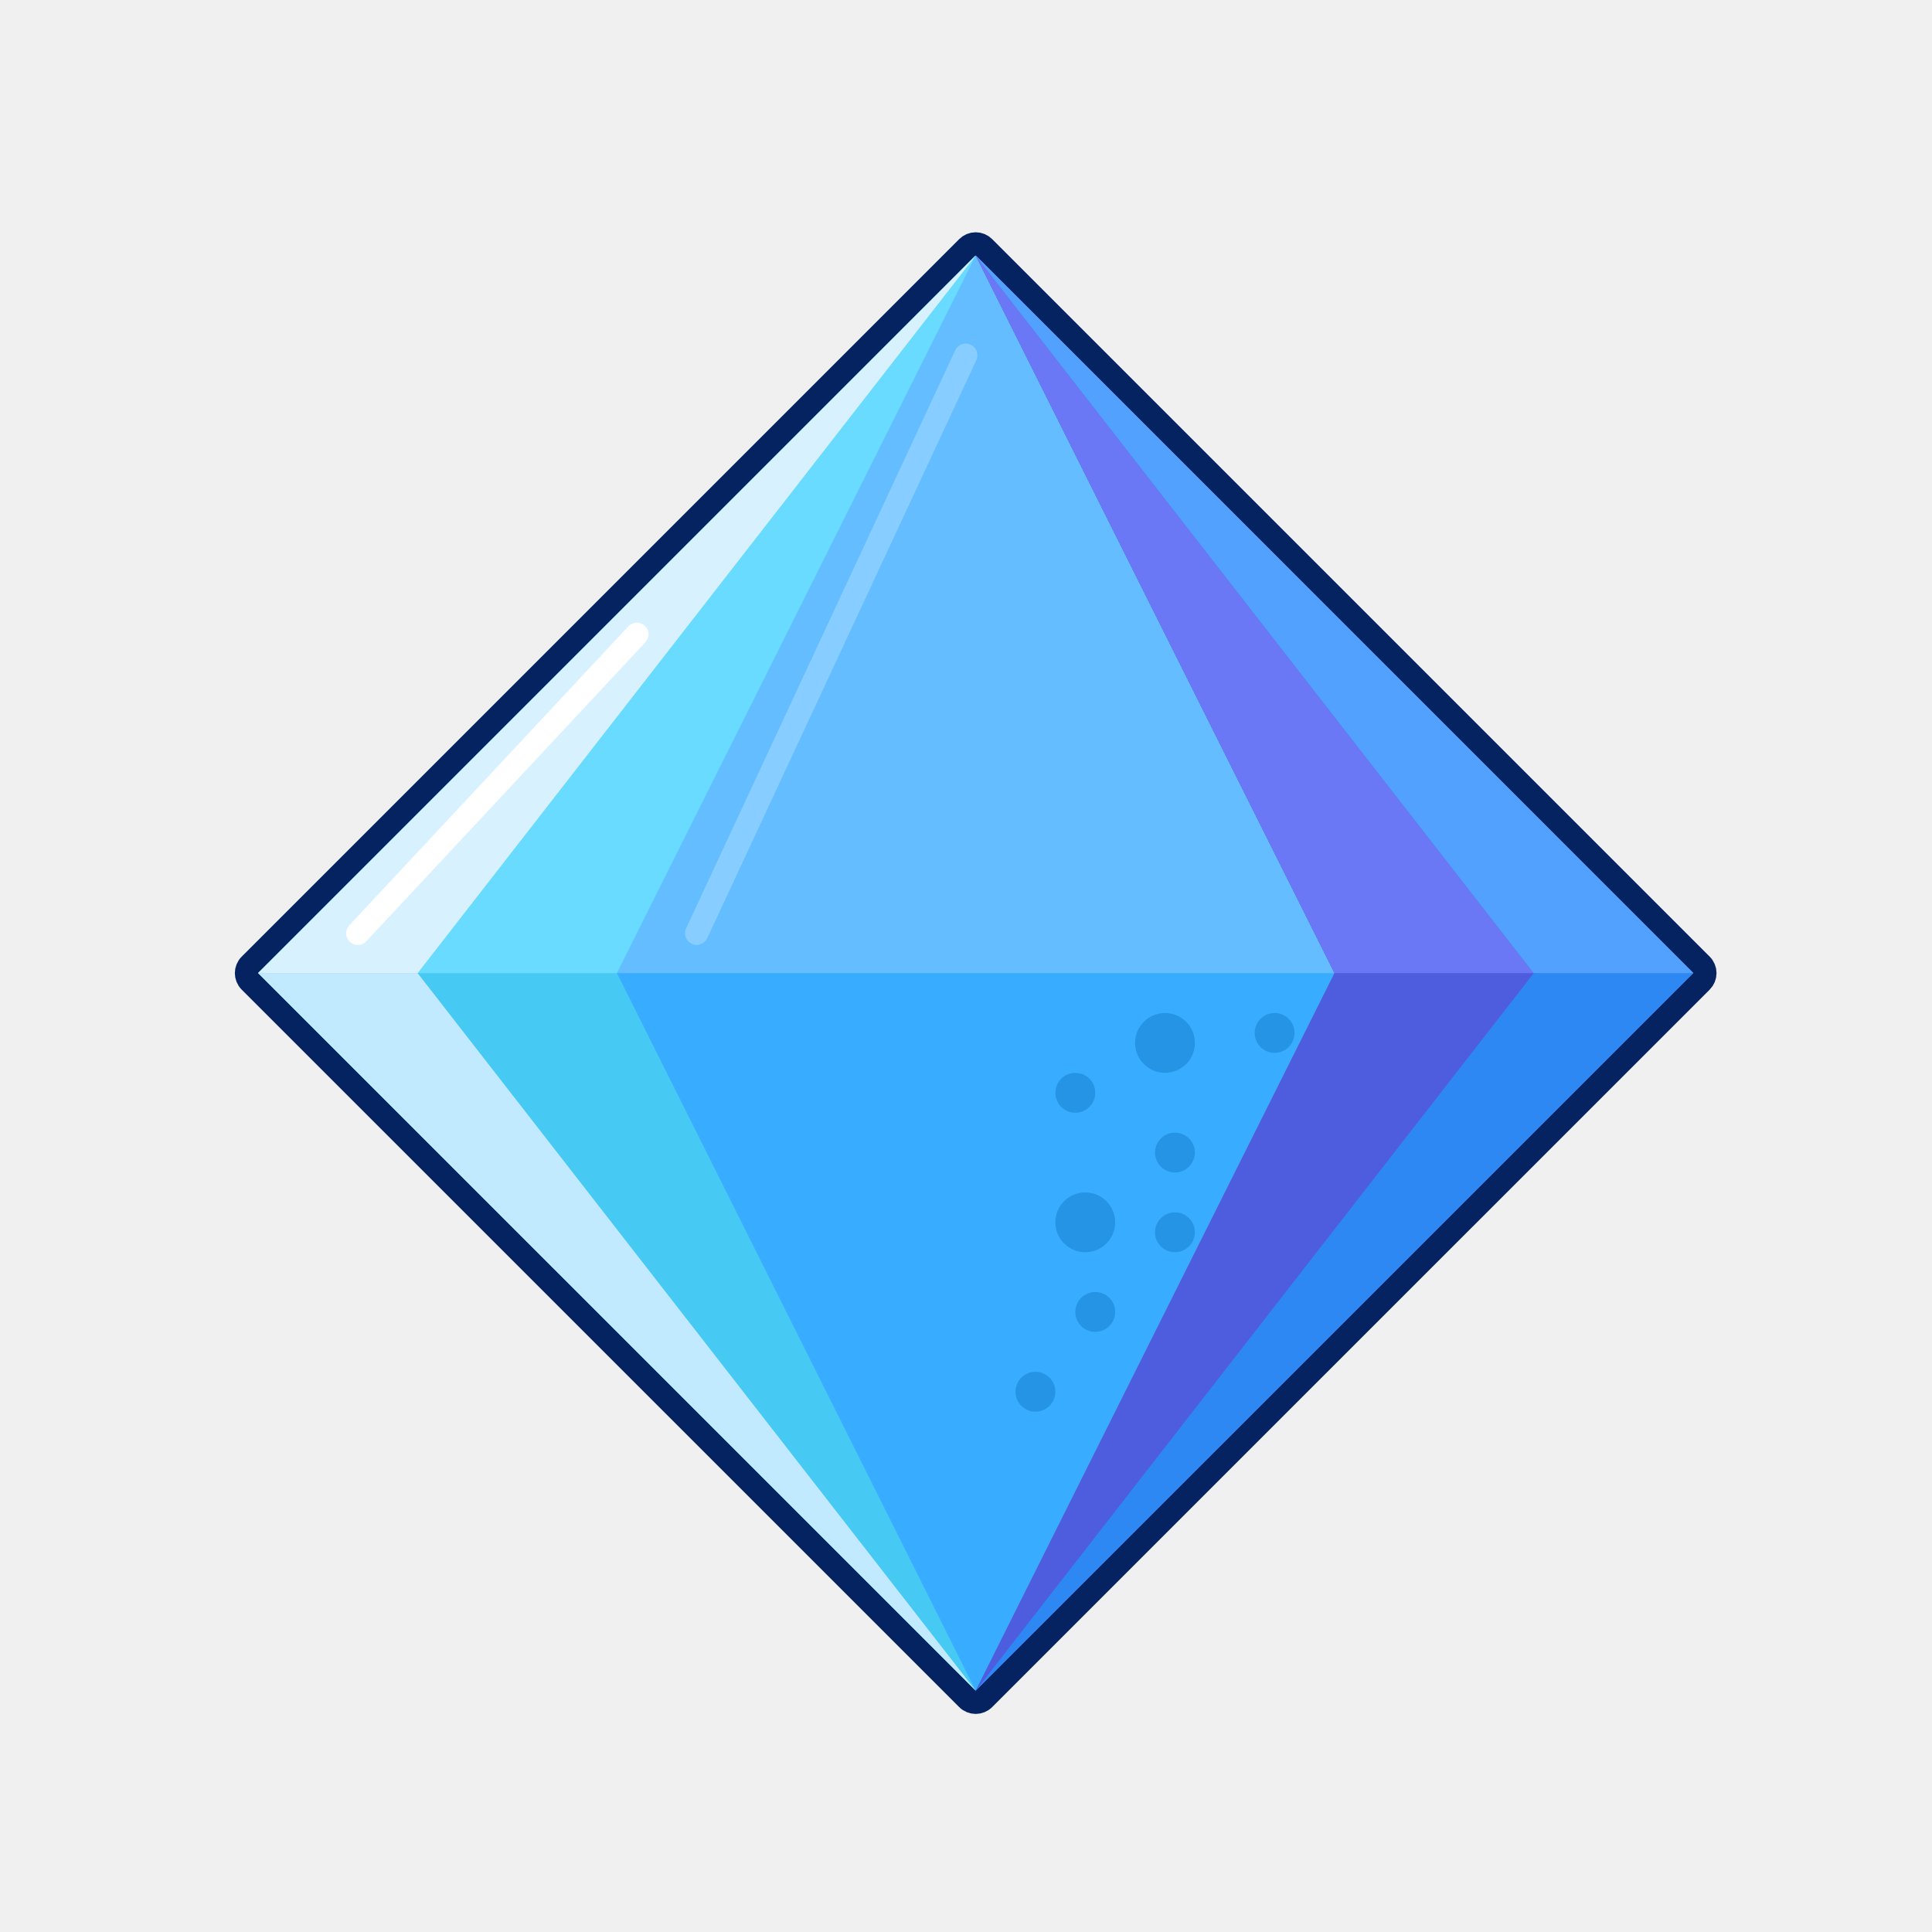
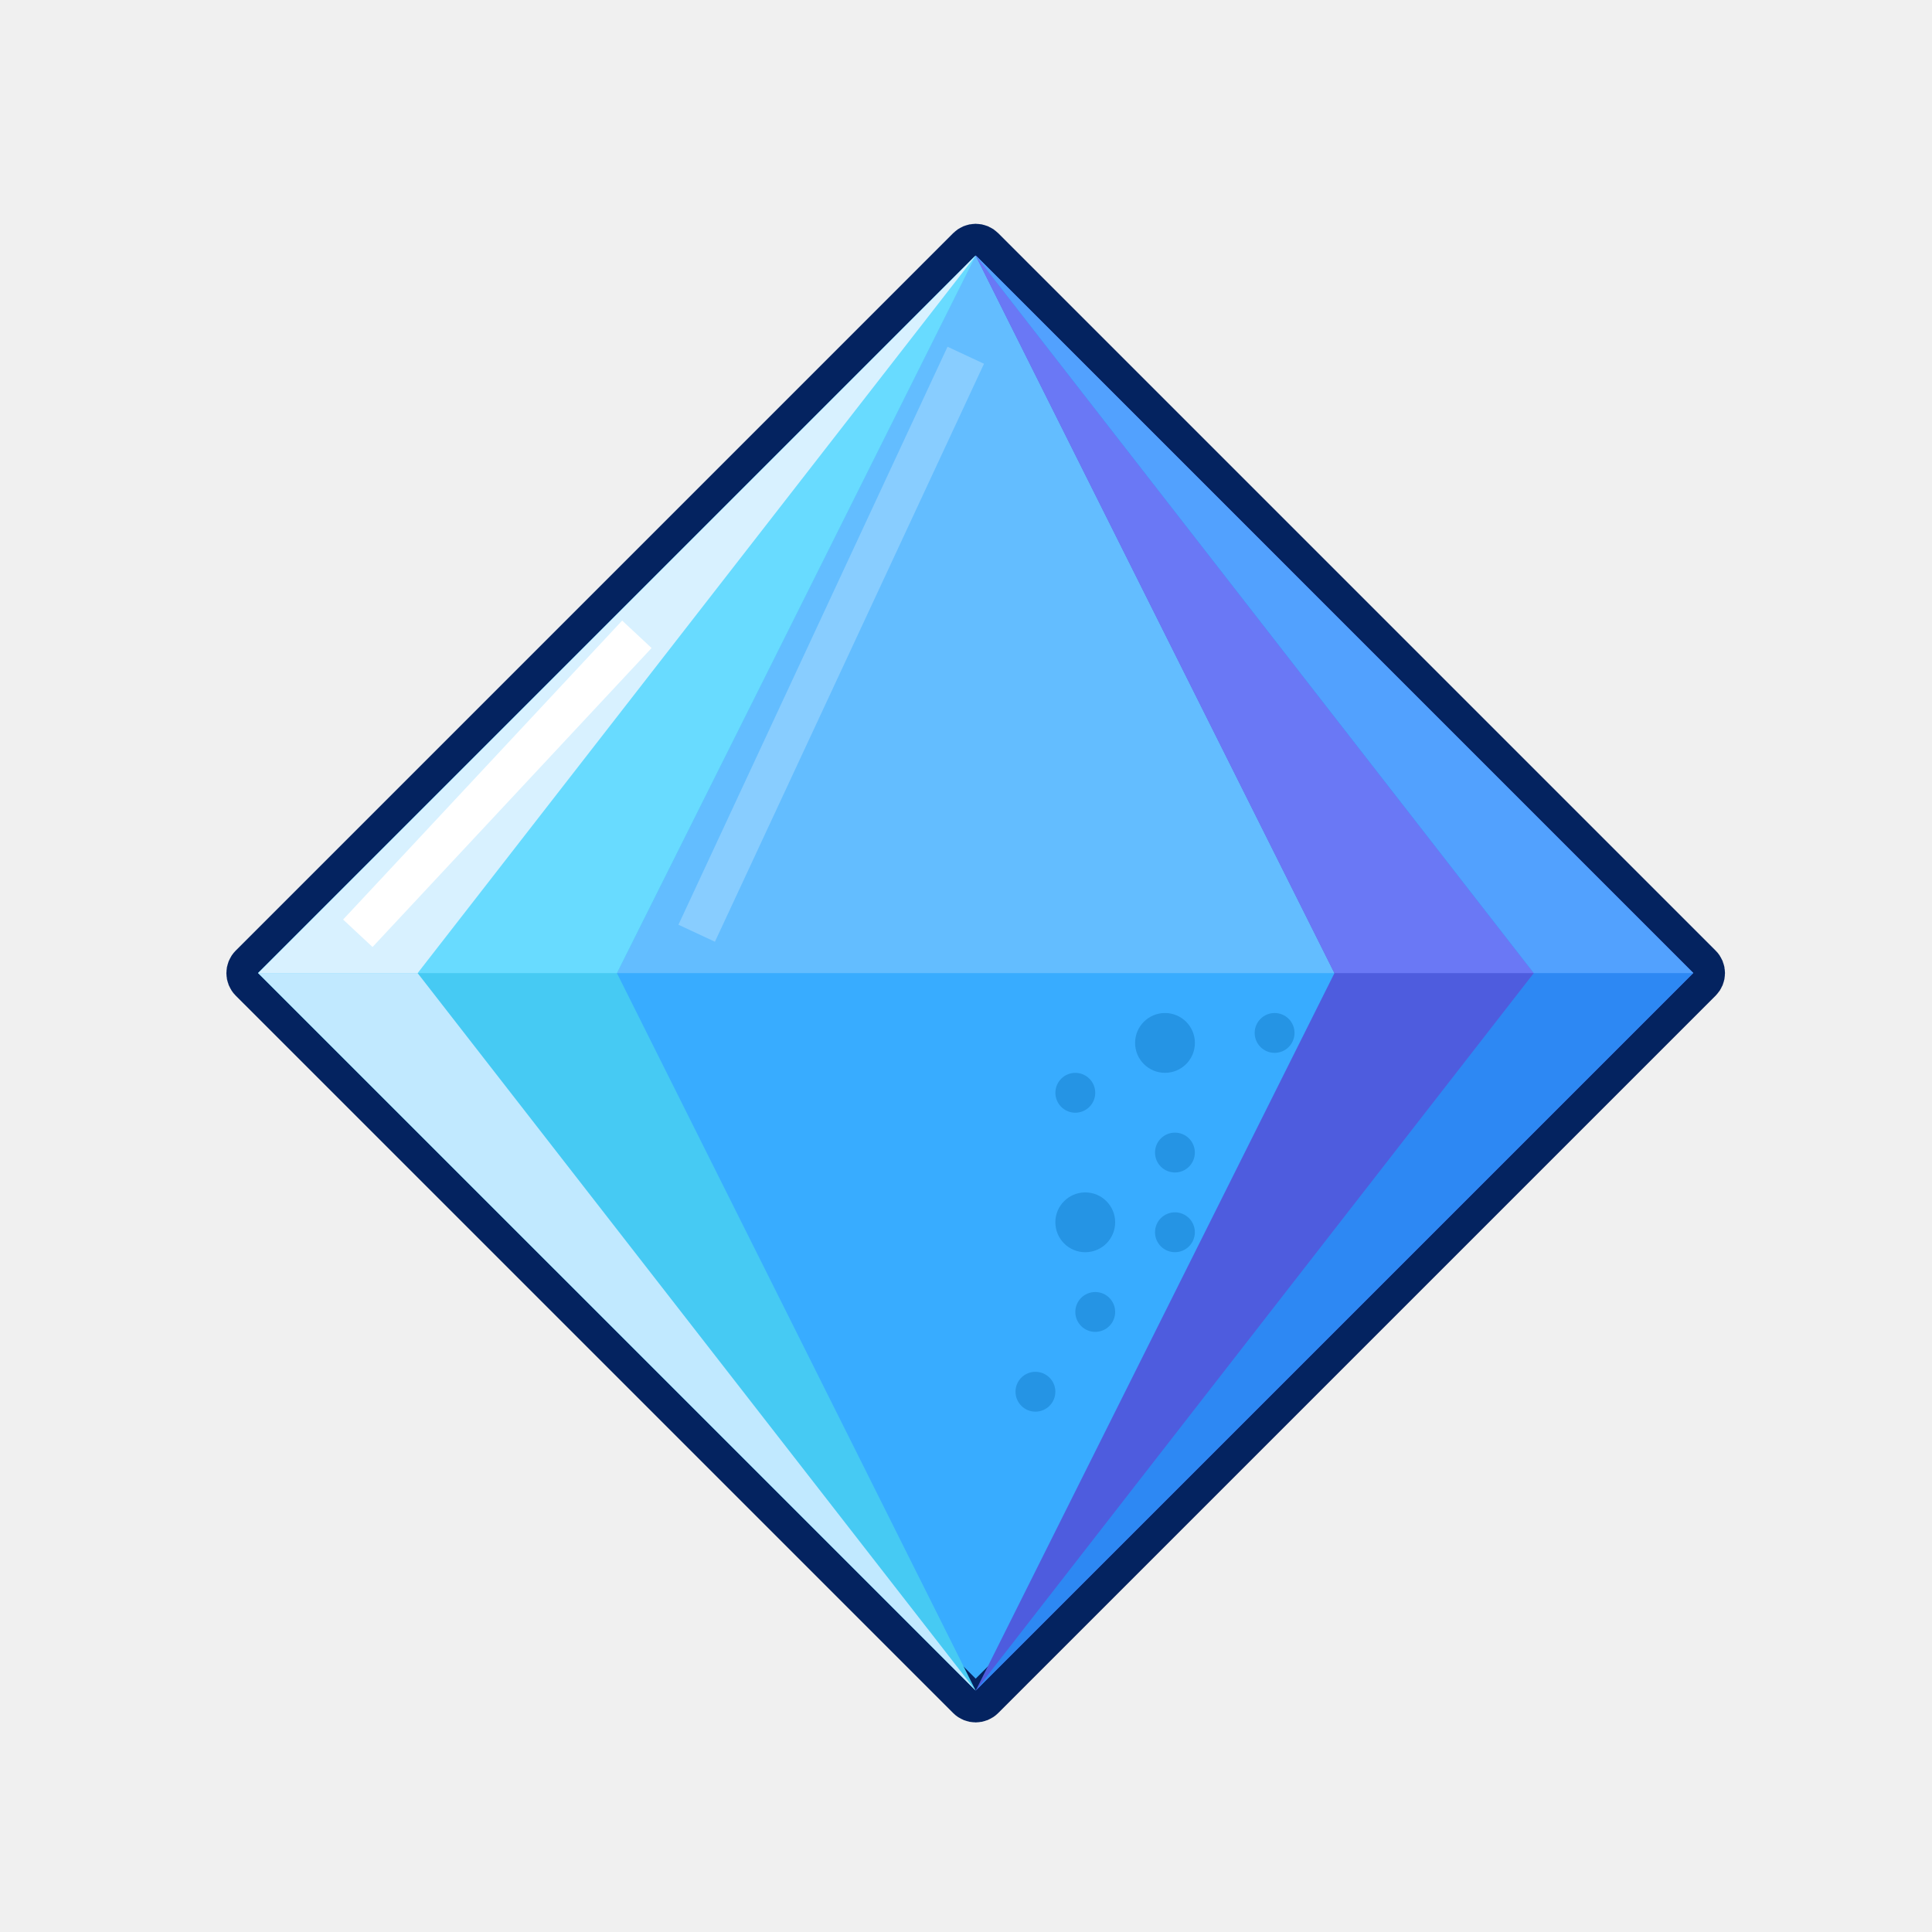
<svg xmlns="http://www.w3.org/2000/svg" width="48" height="48" viewBox="0 0 48 48" fill="none">
-   <path d="M6.209 24.382C6.096 24.268 6.096 24.085 6.209 23.972L24.036 6.145C24.09 6.091 24.164 6.06 24.241 6.06C24.317 6.06 24.391 6.091 24.445 6.145L42.272 23.972C42.327 24.026 42.357 24.1 42.357 24.177C42.357 24.254 42.327 24.327 42.272 24.382L24.445 42.208C24.332 42.321 24.149 42.321 24.036 42.208L6.209 24.382Z" fill="#38ACFF" stroke="#042360" stroke-width="0.579" stroke-linejoin="round" />
+   <path d="M6.209 24.382C6.096 24.268 6.096 24.085 6.209 23.972L24.036 6.145C24.09 6.091 24.164 6.06 24.241 6.06C24.317 6.06 24.391 6.091 24.445 6.145L42.272 23.972C42.327 24.026 42.357 24.1 42.357 24.177C42.357 24.254 42.327 24.327 42.272 24.382L24.445 42.208C24.332 42.321 24.149 42.321 24.036 42.208L6.209 24.382Z" fill="#38ACFF" stroke="#042360" strokeWidth="0.579" strokeLinejoin="round" />
  <circle cx="29.191" cy="28.635" r="0.495" fill="#2594E4" />
  <circle cx="29.191" cy="30.615" r="0.495" fill="#2594E4" />
  <circle cx="27.211" cy="32.595" r="0.495" fill="#2594E4" />
  <circle cx="25.725" cy="34.577" r="0.495" fill="#2594E4" />
  <circle cx="26.716" cy="27.15" r="0.495" fill="#2594E4" />
  <circle cx="31.667" cy="25.663" r="0.495" fill="#2594E4" />
  <circle cx="28.944" cy="25.911" r="0.743" fill="#2594E4" />
  <circle cx="26.963" cy="30.368" r="0.743" fill="#2594E4" />
  <path d="M6.414 24.177L24.241 6.35L42.067 24.177L6.414 24.177Z" fill="#63BDFF" />
-   <path d="M23.994 8.826L17.309 23.186" stroke="#88CDFF" stroke-width="0.579" stroke-linecap="round" />
+   <path d="M23.994 8.826L17.309 23.186" stroke="#88CDFF" strokeWidth="0.579" strokeLinecap="round" />
  <path d="M15.327 24.177L24.241 42.003L6.414 24.177L24.241 6.35L15.327 24.177Z" fill="#46CAF3" />
  <path d="M10.376 24.177L24.241 42.003L6.414 24.177L24.241 6.35L10.376 24.177Z" fill="#C1E9FF" />
  <path d="M15.327 24.177L24.241 6.35L6.414 24.177L15.327 24.177Z" fill="#68DBFF" />
  <path d="M10.376 24.177L24.241 6.35L6.414 24.177L10.376 24.177Z" fill="#D8F1FF" />
  <path d="M33.154 24.177L24.241 42.003L42.067 24.177L24.241 6.35L33.154 24.177Z" fill="#4E5CDE" />
  <path d="M33.154 24.177L24.241 6.35L42.067 24.177L33.154 24.177Z" fill="#6A78F5" />
  <path d="M38.106 24.177L24.241 42.003L42.067 24.177L24.241 6.35L38.106 24.177Z" fill="#2D88F3" />
  <path d="M38.106 24.177L24.241 6.35L42.067 24.177L38.106 24.177Z" fill="#52A1FE" />
-   <path d="M15.823 15.759L8.89 23.187" stroke="white" stroke-width="0.579" stroke-linecap="round" />
+   <path d="M15.823 15.759L8.89 23.187" stroke="white" strokeWidth="0.579" strokeLinecap="round" />
</svg>
